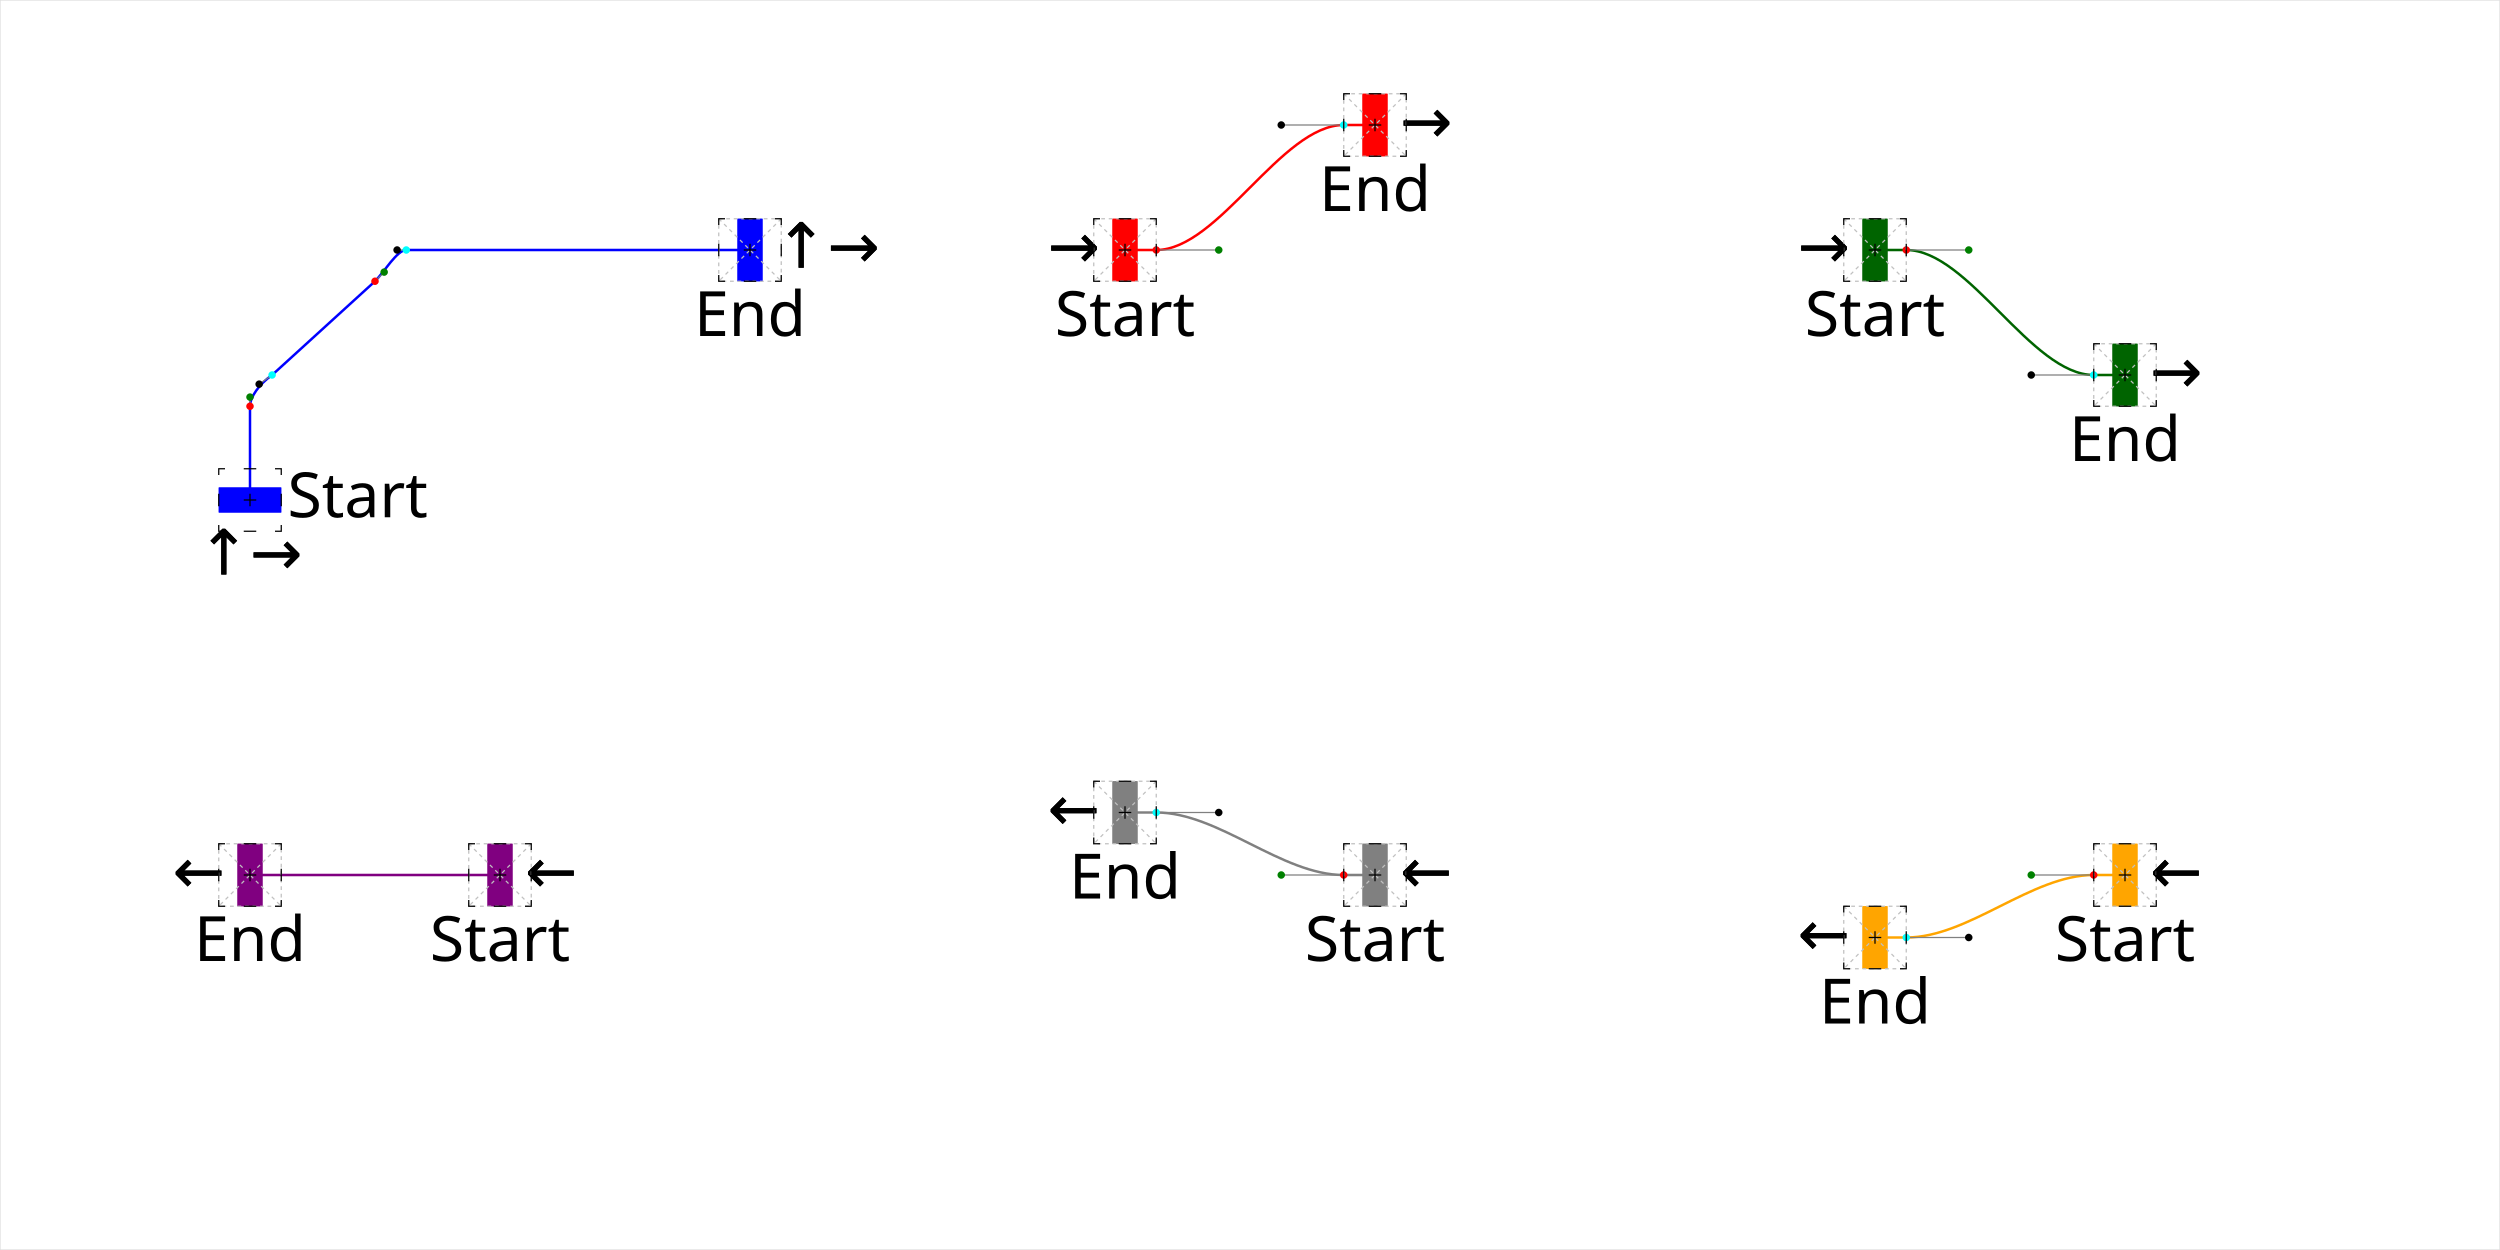
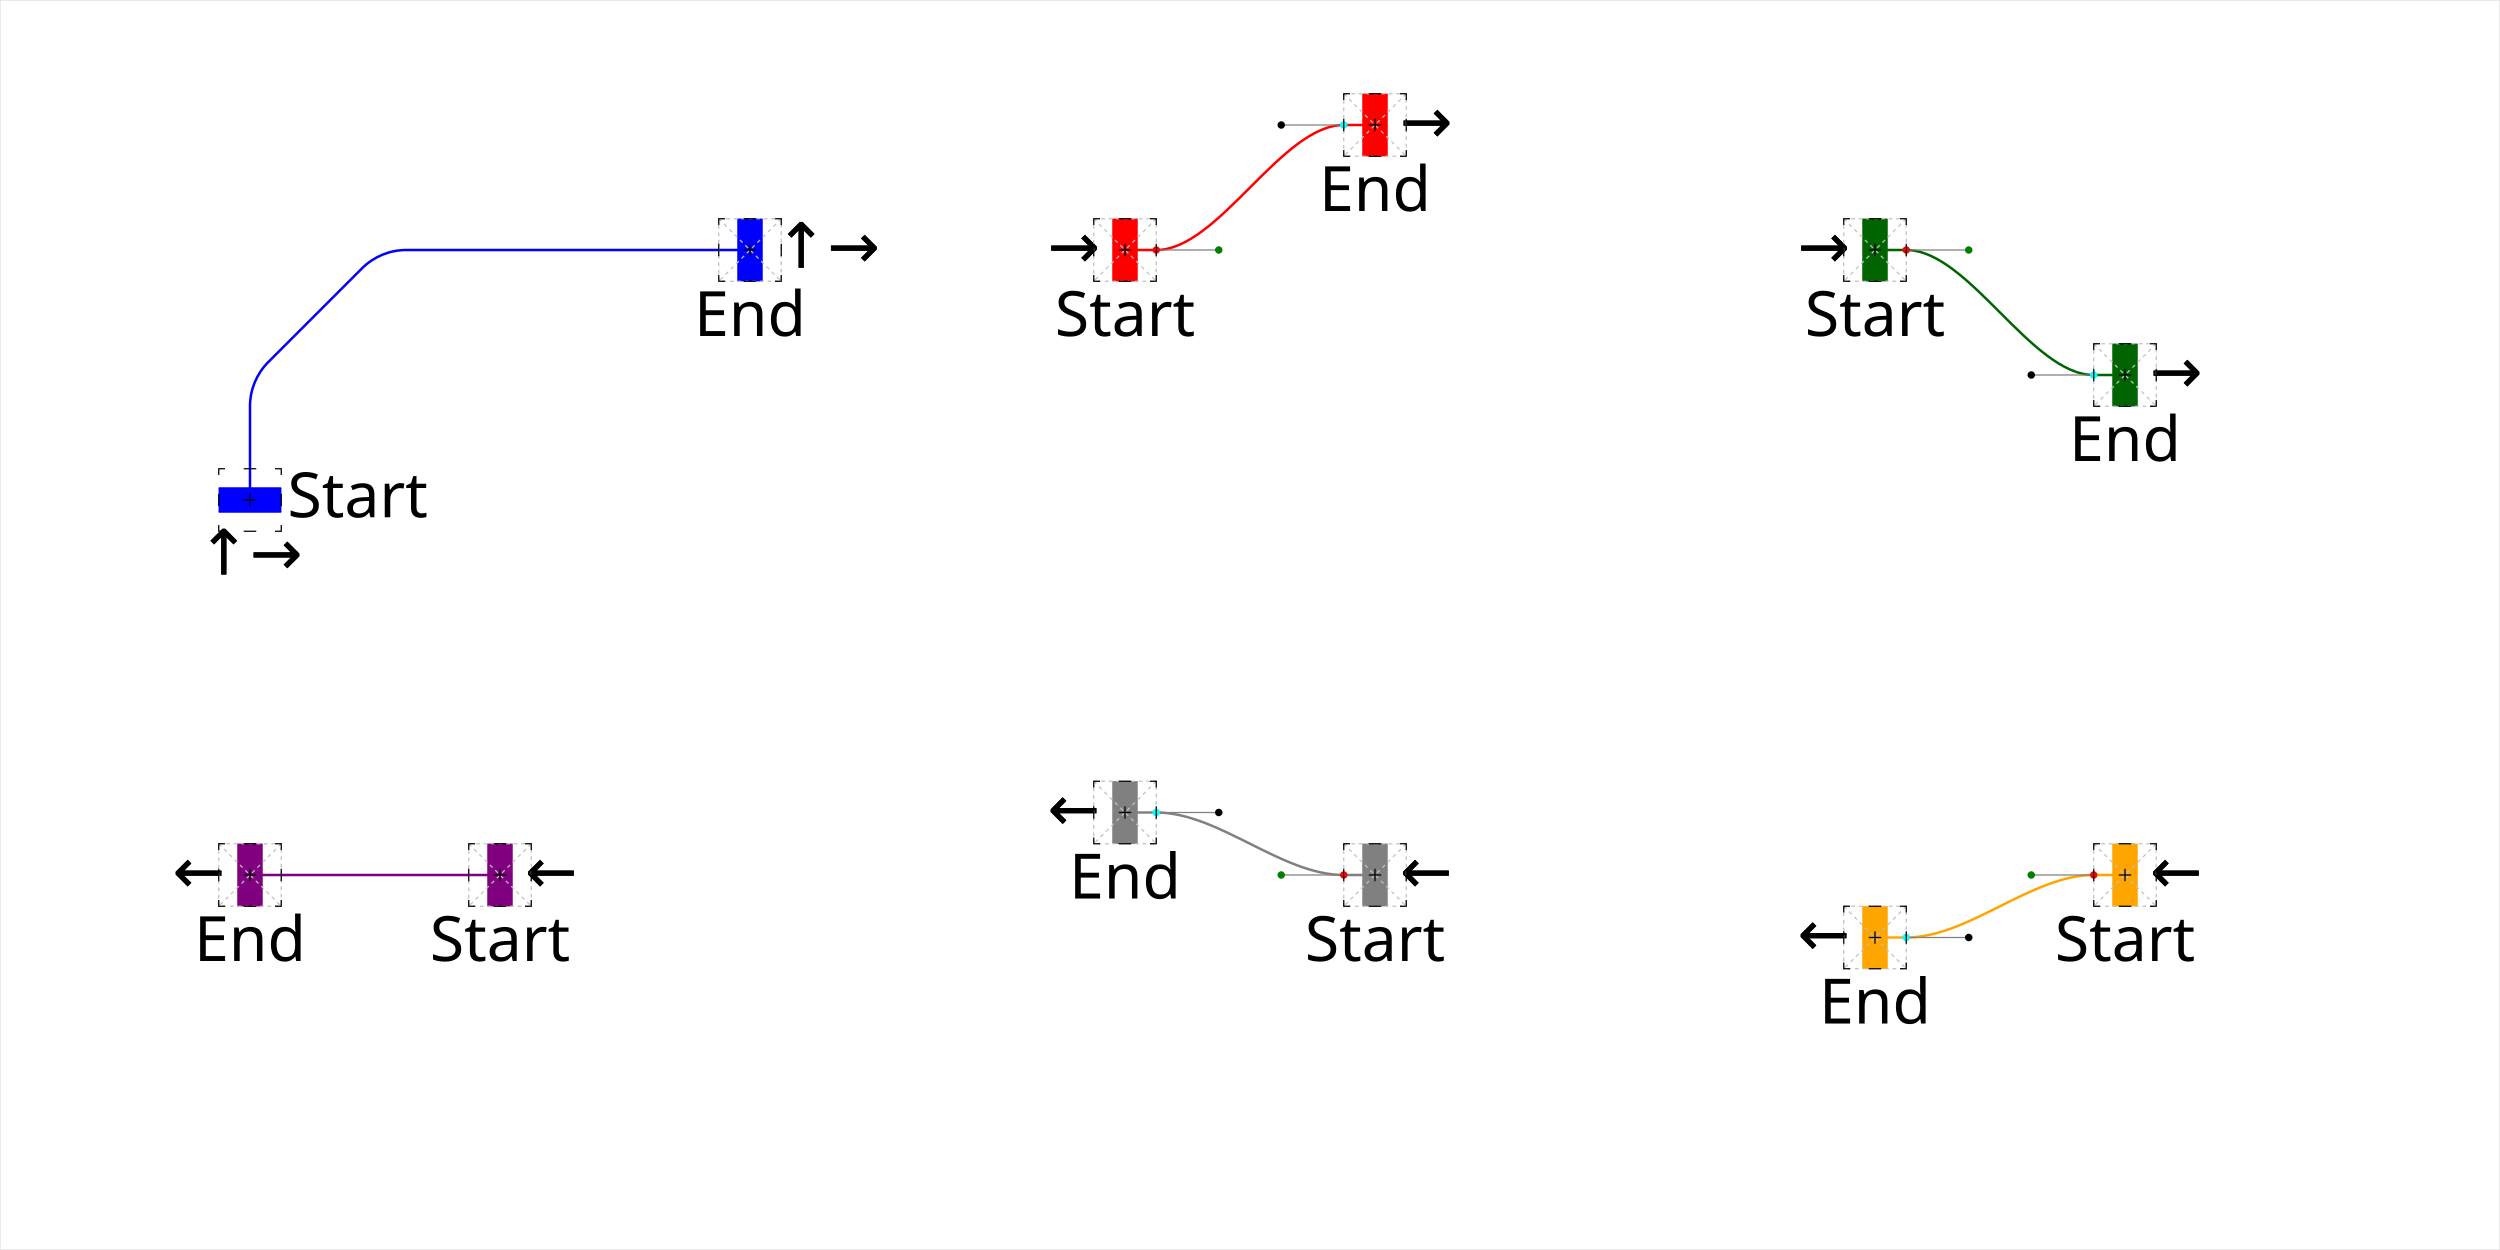
<svg xmlns="http://www.w3.org/2000/svg" version="1.1" baseProfile="full" width="2000" height="1000">
  <style>
    @font-face {
        font-family: "Fira Sans Condensed";
        src: url("https://fonts.googleapis.com/css?family=Fira+Sans+Condensed&amp;display=swap");
    }
  </style>
  <rect width="100%" height="100%" fill="white" stroke="#dddddd" />
  <rect x="175" y="390" width="50" height="20" fill="blue" />
  <text x="200" y="425" text-anchor="middle" dominant-baseline="hanging" font-family="Fira Sans Condensed" font-size="50px">↑→</text>
-   <path d="M200,400 L200,375 L200,325 C200,317.678 207.322,307.322 217.678,300  L300,225 C307.322,217.678 317.678,200 325,200  L575,200 L600,200" stroke="blue" fill="none" stroke-width="2" stroke-linecap="round" stroke-linejoin="round" />
-   <line x1="200" y1="325" x2="200" y2="317.678" stroke="gray" stroke-width="1" />
-   <circle cx="200" cy="325" r="3" fill="red" />
-   <circle cx="200" cy="317.678" r="3" fill="green" />
-   <line x1="207.322" y1="307.322" x2="217.678" y2="300" stroke="gray" stroke-width="1" />
-   <circle cx="207.322" cy="307.322" r="3" fill="black" />
-   <circle cx="217.678" cy="300" r="3" fill="cyan" />
-   <line x1="300" y1="225" x2="307.322" y2="217.678" stroke="gray" stroke-width="1" />
-   <circle cx="300" cy="225" r="3" fill="red" />
-   <circle cx="307.322" cy="217.678" r="3" fill="green" />
-   <line x1="317.678" y1="200" x2="325" y2="200" stroke="gray" stroke-width="1" />
-   <circle cx="317.678" cy="200" r="3" fill="black" />
-   <circle cx="325" cy="200" r="3" fill="cyan" />
+   <path d="M200,400 L200,375 L200,325 A50 50 0 0 1 214.645,289.645 L289.645,214.645 A50 50 0 0 1 325,200 L575,200 L600,200" stroke="blue" fill="none" stroke-width="2" stroke-linecap="round" stroke-linejoin="round" />
  <rect x="590" y="175" width="20" height="50" fill="blue" />
  <text x="620" y="200" dominant-baseline="middle" font-family="Fira Sans Condensed" font-size="50px">↑→</text>
  <rect x="175" y="390" width="50" height="20" fill="blue" />
  <text x="200" y="425" text-anchor="middle" dominant-baseline="hanging" font-family="Fira Sans Condensed" font-size="50px">↑→</text>
  <text x="230" y="375" font-family="Fira Sans Condensed" dominant-baseline="hanging" text-anchor="start" font-size="50px">Start</text>
  <polyline points="175,380 175,375 180,375" stroke="black" fill="none" />
  <polyline points="225,380 225,375 220,375" stroke="black" fill="none" />
  <polyline points="225,420 225,425 220,425" stroke="black" fill="none" />
  <polyline points="175,420 175,425 180,425" stroke="black" fill="none" />
  <polyline points="195,375 205,375" stroke="black" fill="none" />
  <polyline points="195,425 205,425" stroke="black" fill="none" />
  <polyline points="175,395 175,405" stroke="black" fill="none" />
  <polyline points="225,395 225,405" stroke="black" fill="none" />
  <polyline points="195,400 205,400" stroke="black" fill="none" />
  <polyline points="200,395 200,405" stroke="black" fill="none" />
  <rect x="590" y="175" width="20" height="50" fill="blue" />
  <text x="620" y="200" dominant-baseline="middle" font-family="Fira Sans Condensed" font-size="50px">↑→</text>
  <text x="600" y="230" font-family="Fira Sans Condensed" dominant-baseline="hanging" text-anchor="middle" font-size="50px">End</text>
  <polyline points="575,175 625,175 625,225 575,225 575,175" stroke="silver" fill="none" stroke-dasharray="3" />
  <polyline points="575,175 625,225" stroke="silver" fill="none" stroke-dasharray="3" />
  <polyline points="625,175 575,225" stroke="silver" fill="none" stroke-dasharray="3" />
  <polyline points="575,180 575,175 580,175" stroke="black" fill="none" />
  <polyline points="625,180 625,175 620,175" stroke="black" fill="none" />
  <polyline points="625,220 625,225 620,225" stroke="black" fill="none" />
  <polyline points="575,220 575,225 580,225" stroke="black" fill="none" />
  <polyline points="595,175 605,175" stroke="black" fill="none" />
  <polyline points="595,225 605,225" stroke="black" fill="none" />
  <polyline points="575,195 575,205" stroke="black" fill="none" />
  <polyline points="625,195 625,205" stroke="black" fill="none" />
  <polyline points="595,200 605,200" stroke="black" fill="none" />
  <polyline points="600,195 600,205" stroke="black" fill="none" />
  <rect x="890" y="175" width="20" height="50" fill="red" />
  <text x="880" y="200" text-anchor="end" dominant-baseline="middle" font-family="Fira Sans Condensed" font-size="50px">→</text>
  <path d="M900,200 L925,200 C975,200 1025,100 1075,100  L1100,100" stroke="red" fill="none" stroke-width="2" stroke-linecap="round" stroke-linejoin="round" />
  <line x1="925" y1="200" x2="975" y2="200" stroke="gray" stroke-width="1" />
  <circle cx="925" cy="200" r="3" fill="red" />
  <circle cx="975" cy="200" r="3" fill="green" />
  <line x1="1025" y1="100" x2="1075" y2="100" stroke="gray" stroke-width="1" />
  <circle cx="1025" cy="100" r="3" fill="black" />
  <circle cx="1075" cy="100" r="3" fill="cyan" />
  <rect x="1090" y="75" width="20" height="50" fill="red" />
  <text x="1120" y="100" dominant-baseline="middle" font-family="Fira Sans Condensed" font-size="50px">→</text>
  <rect x="890" y="175" width="20" height="50" fill="red" />
  <text x="880" y="200" text-anchor="end" dominant-baseline="middle" font-family="Fira Sans Condensed" font-size="50px">→</text>
  <text x="900" y="230" font-family="Fira Sans Condensed" dominant-baseline="hanging" text-anchor="middle" font-size="50px">Start</text>
  <polyline points="875,175 925,175 925,225 875,225 875,175" stroke="silver" fill="none" stroke-dasharray="3" />
  <polyline points="875,175 925,225" stroke="silver" fill="none" stroke-dasharray="3" />
  <polyline points="925,175 875,225" stroke="silver" fill="none" stroke-dasharray="3" />
  <polyline points="875,180 875,175 880,175" stroke="black" fill="none" />
  <polyline points="925,180 925,175 920,175" stroke="black" fill="none" />
  <polyline points="925,220 925,225 920,225" stroke="black" fill="none" />
  <polyline points="875,220 875,225 880,225" stroke="black" fill="none" />
  <polyline points="895,175 905,175" stroke="black" fill="none" />
  <polyline points="895,225 905,225" stroke="black" fill="none" />
  <polyline points="875,195 875,205" stroke="black" fill="none" />
  <polyline points="925,195 925,205" stroke="black" fill="none" />
  <polyline points="895,200 905,200" stroke="black" fill="none" />
  <polyline points="900,195 900,205" stroke="black" fill="none" />
  <rect x="1090" y="75" width="20" height="50" fill="red" />
  <text x="1120" y="100" dominant-baseline="middle" font-family="Fira Sans Condensed" font-size="50px">→</text>
  <text x="1100" y="130" font-family="Fira Sans Condensed" dominant-baseline="hanging" text-anchor="middle" font-size="50px">End</text>
  <polyline points="1075,75 1125,75 1125,125 1075,125 1075,75" stroke="silver" fill="none" stroke-dasharray="3" />
  <polyline points="1075,75 1125,125" stroke="silver" fill="none" stroke-dasharray="3" />
  <polyline points="1125,75 1075,125" stroke="silver" fill="none" stroke-dasharray="3" />
  <polyline points="1075,80 1075,75 1080,75" stroke="black" fill="none" />
  <polyline points="1125,80 1125,75 1120,75" stroke="black" fill="none" />
  <polyline points="1125,120 1125,125 1120,125" stroke="black" fill="none" />
  <polyline points="1075,120 1075,125 1080,125" stroke="black" fill="none" />
  <polyline points="1095,75 1105,75" stroke="black" fill="none" />
  <polyline points="1095,125 1105,125" stroke="black" fill="none" />
  <polyline points="1075,95 1075,105" stroke="black" fill="none" />
  <polyline points="1125,95 1125,105" stroke="black" fill="none" />
  <polyline points="1095,100 1105,100" stroke="black" fill="none" />
  <polyline points="1100,95 1100,105" stroke="black" fill="none" />
  <rect x="1490" y="175" width="20" height="50" fill="darkGreen" />
  <text x="1480" y="200" text-anchor="end" dominant-baseline="middle" font-family="Fira Sans Condensed" font-size="50px">→</text>
  <path d="M1500,200 L1525,200 C1575,200 1625,300 1675,300  L1700,300" stroke="darkGreen" fill="none" stroke-width="2" stroke-linecap="round" stroke-linejoin="round" />
  <line x1="1525" y1="200" x2="1575" y2="200" stroke="gray" stroke-width="1" />
  <circle cx="1525" cy="200" r="3" fill="red" />
  <circle cx="1575" cy="200" r="3" fill="green" />
  <line x1="1625" y1="300" x2="1675" y2="300" stroke="gray" stroke-width="1" />
  <circle cx="1625" cy="300" r="3" fill="black" />
  <circle cx="1675" cy="300" r="3" fill="cyan" />
  <rect x="1690" y="275" width="20" height="50" fill="darkGreen" />
  <text x="1720" y="300" dominant-baseline="middle" font-family="Fira Sans Condensed" font-size="50px">→</text>
  <rect x="1490" y="175" width="20" height="50" fill="darkGreen" />
  <text x="1480" y="200" text-anchor="end" dominant-baseline="middle" font-family="Fira Sans Condensed" font-size="50px">→</text>
  <text x="1500" y="230" font-family="Fira Sans Condensed" dominant-baseline="hanging" text-anchor="middle" font-size="50px">Start</text>
  <polyline points="1475,175 1525,175 1525,225 1475,225 1475,175" stroke="silver" fill="none" stroke-dasharray="3" />
  <polyline points="1475,175 1525,225" stroke="silver" fill="none" stroke-dasharray="3" />
  <polyline points="1525,175 1475,225" stroke="silver" fill="none" stroke-dasharray="3" />
  <polyline points="1475,180 1475,175 1480,175" stroke="black" fill="none" />
  <polyline points="1525,180 1525,175 1520,175" stroke="black" fill="none" />
  <polyline points="1525,220 1525,225 1520,225" stroke="black" fill="none" />
  <polyline points="1475,220 1475,225 1480,225" stroke="black" fill="none" />
  <polyline points="1495,175 1505,175" stroke="black" fill="none" />
  <polyline points="1495,225 1505,225" stroke="black" fill="none" />
  <polyline points="1475,195 1475,205" stroke="black" fill="none" />
  <polyline points="1525,195 1525,205" stroke="black" fill="none" />
  <polyline points="1495,200 1505,200" stroke="black" fill="none" />
  <polyline points="1500,195 1500,205" stroke="black" fill="none" />
  <rect x="1690" y="275" width="20" height="50" fill="darkGreen" />
  <text x="1720" y="300" dominant-baseline="middle" font-family="Fira Sans Condensed" font-size="50px">→</text>
  <text x="1700" y="330" font-family="Fira Sans Condensed" dominant-baseline="hanging" text-anchor="middle" font-size="50px">End</text>
  <polyline points="1675,275 1725,275 1725,325 1675,325 1675,275" stroke="silver" fill="none" stroke-dasharray="3" />
  <polyline points="1675,275 1725,325" stroke="silver" fill="none" stroke-dasharray="3" />
  <polyline points="1725,275 1675,325" stroke="silver" fill="none" stroke-dasharray="3" />
  <polyline points="1675,280 1675,275 1680,275" stroke="black" fill="none" />
  <polyline points="1725,280 1725,275 1720,275" stroke="black" fill="none" />
  <polyline points="1725,320 1725,325 1720,325" stroke="black" fill="none" />
  <polyline points="1675,320 1675,325 1680,325" stroke="black" fill="none" />
  <polyline points="1695,275 1705,275" stroke="black" fill="none" />
  <polyline points="1695,325 1705,325" stroke="black" fill="none" />
  <polyline points="1675,295 1675,305" stroke="black" fill="none" />
  <polyline points="1725,295 1725,305" stroke="black" fill="none" />
  <polyline points="1695,300 1705,300" stroke="black" fill="none" />
  <polyline points="1700,295 1700,305" stroke="black" fill="none" />
  <rect x="390" y="675" width="20" height="50" fill="purple" />
  <text x="420" y="700" dominant-baseline="middle" font-family="Fira Sans Condensed" font-size="50px">←</text>
  <path d="M400,700 L200,700" stroke="purple" fill="none" stroke-width="2" stroke-linecap="round" stroke-linejoin="round" />
  <rect x="190" y="675" width="20" height="50" fill="purple" />
  <text x="180" y="700" text-anchor="end" dominant-baseline="middle" font-family="Fira Sans Condensed" font-size="50px">←</text>
  <rect x="390" y="675" width="20" height="50" fill="purple" />
  <text x="420" y="700" dominant-baseline="middle" font-family="Fira Sans Condensed" font-size="50px">←</text>
  <text x="400" y="730" font-family="Fira Sans Condensed" dominant-baseline="hanging" text-anchor="middle" font-size="50px">Start</text>
  <polyline points="375,675 425,675 425,725 375,725 375,675" stroke="silver" fill="none" stroke-dasharray="3" />
  <polyline points="375,675 425,725" stroke="silver" fill="none" stroke-dasharray="3" />
  <polyline points="425,675 375,725" stroke="silver" fill="none" stroke-dasharray="3" />
  <polyline points="375,680 375,675 380,675" stroke="black" fill="none" />
  <polyline points="425,680 425,675 420,675" stroke="black" fill="none" />
  <polyline points="425,720 425,725 420,725" stroke="black" fill="none" />
  <polyline points="375,720 375,725 380,725" stroke="black" fill="none" />
  <polyline points="395,675 405,675" stroke="black" fill="none" />
  <polyline points="395,725 405,725" stroke="black" fill="none" />
  <polyline points="375,695 375,705" stroke="black" fill="none" />
  <polyline points="425,695 425,705" stroke="black" fill="none" />
  <polyline points="395,700 405,700" stroke="black" fill="none" />
  <polyline points="400,695 400,705" stroke="black" fill="none" />
  <rect x="190" y="675" width="20" height="50" fill="purple" />
  <text x="180" y="700" text-anchor="end" dominant-baseline="middle" font-family="Fira Sans Condensed" font-size="50px">←</text>
  <text x="200" y="730" font-family="Fira Sans Condensed" dominant-baseline="hanging" text-anchor="middle" font-size="50px">End</text>
  <polyline points="175,675 225,675 225,725 175,725 175,675" stroke="silver" fill="none" stroke-dasharray="3" />
  <polyline points="175,675 225,725" stroke="silver" fill="none" stroke-dasharray="3" />
  <polyline points="225,675 175,725" stroke="silver" fill="none" stroke-dasharray="3" />
  <polyline points="175,680 175,675 180,675" stroke="black" fill="none" />
  <polyline points="225,680 225,675 220,675" stroke="black" fill="none" />
  <polyline points="225,720 225,725 220,725" stroke="black" fill="none" />
  <polyline points="175,720 175,725 180,725" stroke="black" fill="none" />
  <polyline points="195,675 205,675" stroke="black" fill="none" />
  <polyline points="195,725 205,725" stroke="black" fill="none" />
  <polyline points="175,695 175,705" stroke="black" fill="none" />
  <polyline points="225,695 225,705" stroke="black" fill="none" />
  <polyline points="195,700 205,700" stroke="black" fill="none" />
  <polyline points="200,695 200,705" stroke="black" fill="none" />
  <rect x="1090" y="675" width="20" height="50" fill="gray" />
  <text x="1120" y="700" dominant-baseline="middle" font-family="Fira Sans Condensed" font-size="50px">←</text>
  <path d="M1100,700 L1075,700 C1025,700 975,650 925,650  L900,650" stroke="gray" fill="none" stroke-width="2" stroke-linecap="round" stroke-linejoin="round" />
  <line x1="1075" y1="700" x2="1025" y2="700" stroke="gray" stroke-width="1" />
  <circle cx="1075" cy="700" r="3" fill="red" />
  <circle cx="1025" cy="700" r="3" fill="green" />
  <line x1="975" y1="650" x2="925" y2="650" stroke="gray" stroke-width="1" />
  <circle cx="975" cy="650" r="3" fill="black" />
  <circle cx="925" cy="650" r="3" fill="cyan" />
  <rect x="890" y="625" width="20" height="50" fill="gray" />
  <text x="880" y="650" text-anchor="end" dominant-baseline="middle" font-family="Fira Sans Condensed" font-size="50px">←</text>
  <rect x="1090" y="675" width="20" height="50" fill="gray" />
  <text x="1120" y="700" dominant-baseline="middle" font-family="Fira Sans Condensed" font-size="50px">←</text>
  <text x="1100" y="730" font-family="Fira Sans Condensed" dominant-baseline="hanging" text-anchor="middle" font-size="50px">Start</text>
  <polyline points="1075,675 1125,675 1125,725 1075,725 1075,675" stroke="silver" fill="none" stroke-dasharray="3" />
  <polyline points="1075,675 1125,725" stroke="silver" fill="none" stroke-dasharray="3" />
  <polyline points="1125,675 1075,725" stroke="silver" fill="none" stroke-dasharray="3" />
  <polyline points="1075,680 1075,675 1080,675" stroke="black" fill="none" />
  <polyline points="1125,680 1125,675 1120,675" stroke="black" fill="none" />
  <polyline points="1125,720 1125,725 1120,725" stroke="black" fill="none" />
  <polyline points="1075,720 1075,725 1080,725" stroke="black" fill="none" />
  <polyline points="1095,675 1105,675" stroke="black" fill="none" />
  <polyline points="1095,725 1105,725" stroke="black" fill="none" />
  <polyline points="1075,695 1075,705" stroke="black" fill="none" />
  <polyline points="1125,695 1125,705" stroke="black" fill="none" />
  <polyline points="1095,700 1105,700" stroke="black" fill="none" />
  <polyline points="1100,695 1100,705" stroke="black" fill="none" />
  <rect x="890" y="625" width="20" height="50" fill="gray" />
  <text x="880" y="650" text-anchor="end" dominant-baseline="middle" font-family="Fira Sans Condensed" font-size="50px">←</text>
  <text x="900" y="680" font-family="Fira Sans Condensed" dominant-baseline="hanging" text-anchor="middle" font-size="50px">End</text>
  <polyline points="875,625 925,625 925,675 875,675 875,625" stroke="silver" fill="none" stroke-dasharray="3" />
  <polyline points="875,625 925,675" stroke="silver" fill="none" stroke-dasharray="3" />
  <polyline points="925,625 875,675" stroke="silver" fill="none" stroke-dasharray="3" />
  <polyline points="875,630 875,625 880,625" stroke="black" fill="none" />
  <polyline points="925,630 925,625 920,625" stroke="black" fill="none" />
  <polyline points="925,670 925,675 920,675" stroke="black" fill="none" />
  <polyline points="875,670 875,675 880,675" stroke="black" fill="none" />
  <polyline points="895,625 905,625" stroke="black" fill="none" />
  <polyline points="895,675 905,675" stroke="black" fill="none" />
  <polyline points="875,645 875,655" stroke="black" fill="none" />
  <polyline points="925,645 925,655" stroke="black" fill="none" />
  <polyline points="895,650 905,650" stroke="black" fill="none" />
  <polyline points="900,645 900,655" stroke="black" fill="none" />
  <rect x="1690" y="675" width="20" height="50" fill="orange" />
  <text x="1720" y="700" dominant-baseline="middle" font-family="Fira Sans Condensed" font-size="50px">←</text>
  <path d="M1700,700 L1675,700 C1625,700 1575,750 1525,750  L1500,750" stroke="orange" fill="none" stroke-width="2" stroke-linecap="round" stroke-linejoin="round" />
  <line x1="1675" y1="700" x2="1625" y2="700" stroke="gray" stroke-width="1" />
  <circle cx="1675" cy="700" r="3" fill="red" />
  <circle cx="1625" cy="700" r="3" fill="green" />
  <line x1="1575" y1="750" x2="1525" y2="750" stroke="gray" stroke-width="1" />
  <circle cx="1575" cy="750" r="3" fill="black" />
  <circle cx="1525" cy="750" r="3" fill="cyan" />
  <rect x="1490" y="725" width="20" height="50" fill="orange" />
  <text x="1480" y="750" text-anchor="end" dominant-baseline="middle" font-family="Fira Sans Condensed" font-size="50px">←</text>
  <rect x="1690" y="675" width="20" height="50" fill="orange" />
  <text x="1720" y="700" dominant-baseline="middle" font-family="Fira Sans Condensed" font-size="50px">←</text>
  <text x="1700" y="730" font-family="Fira Sans Condensed" dominant-baseline="hanging" text-anchor="middle" font-size="50px">Start</text>
  <polyline points="1675,675 1725,675 1725,725 1675,725 1675,675" stroke="silver" fill="none" stroke-dasharray="3" />
  <polyline points="1675,675 1725,725" stroke="silver" fill="none" stroke-dasharray="3" />
  <polyline points="1725,675 1675,725" stroke="silver" fill="none" stroke-dasharray="3" />
  <polyline points="1675,680 1675,675 1680,675" stroke="black" fill="none" />
  <polyline points="1725,680 1725,675 1720,675" stroke="black" fill="none" />
  <polyline points="1725,720 1725,725 1720,725" stroke="black" fill="none" />
  <polyline points="1675,720 1675,725 1680,725" stroke="black" fill="none" />
  <polyline points="1695,675 1705,675" stroke="black" fill="none" />
  <polyline points="1695,725 1705,725" stroke="black" fill="none" />
  <polyline points="1675,695 1675,705" stroke="black" fill="none" />
  <polyline points="1725,695 1725,705" stroke="black" fill="none" />
  <polyline points="1695,700 1705,700" stroke="black" fill="none" />
  <polyline points="1700,695 1700,705" stroke="black" fill="none" />
  <rect x="1490" y="725" width="20" height="50" fill="orange" />
  <text x="1480" y="750" text-anchor="end" dominant-baseline="middle" font-family="Fira Sans Condensed" font-size="50px">←</text>
  <text x="1500" y="780" font-family="Fira Sans Condensed" dominant-baseline="hanging" text-anchor="middle" font-size="50px">End</text>
  <polyline points="1475,725 1525,725 1525,775 1475,775 1475,725" stroke="silver" fill="none" stroke-dasharray="3" />
  <polyline points="1475,725 1525,775" stroke="silver" fill="none" stroke-dasharray="3" />
  <polyline points="1525,725 1475,775" stroke="silver" fill="none" stroke-dasharray="3" />
  <polyline points="1475,730 1475,725 1480,725" stroke="black" fill="none" />
  <polyline points="1525,730 1525,725 1520,725" stroke="black" fill="none" />
  <polyline points="1525,770 1525,775 1520,775" stroke="black" fill="none" />
  <polyline points="1475,770 1475,775 1480,775" stroke="black" fill="none" />
  <polyline points="1495,725 1505,725" stroke="black" fill="none" />
  <polyline points="1495,775 1505,775" stroke="black" fill="none" />
  <polyline points="1475,745 1475,755" stroke="black" fill="none" />
  <polyline points="1525,745 1525,755" stroke="black" fill="none" />
  <polyline points="1495,750 1505,750" stroke="black" fill="none" />
  <polyline points="1500,745 1500,755" stroke="black" fill="none" />
</svg>
